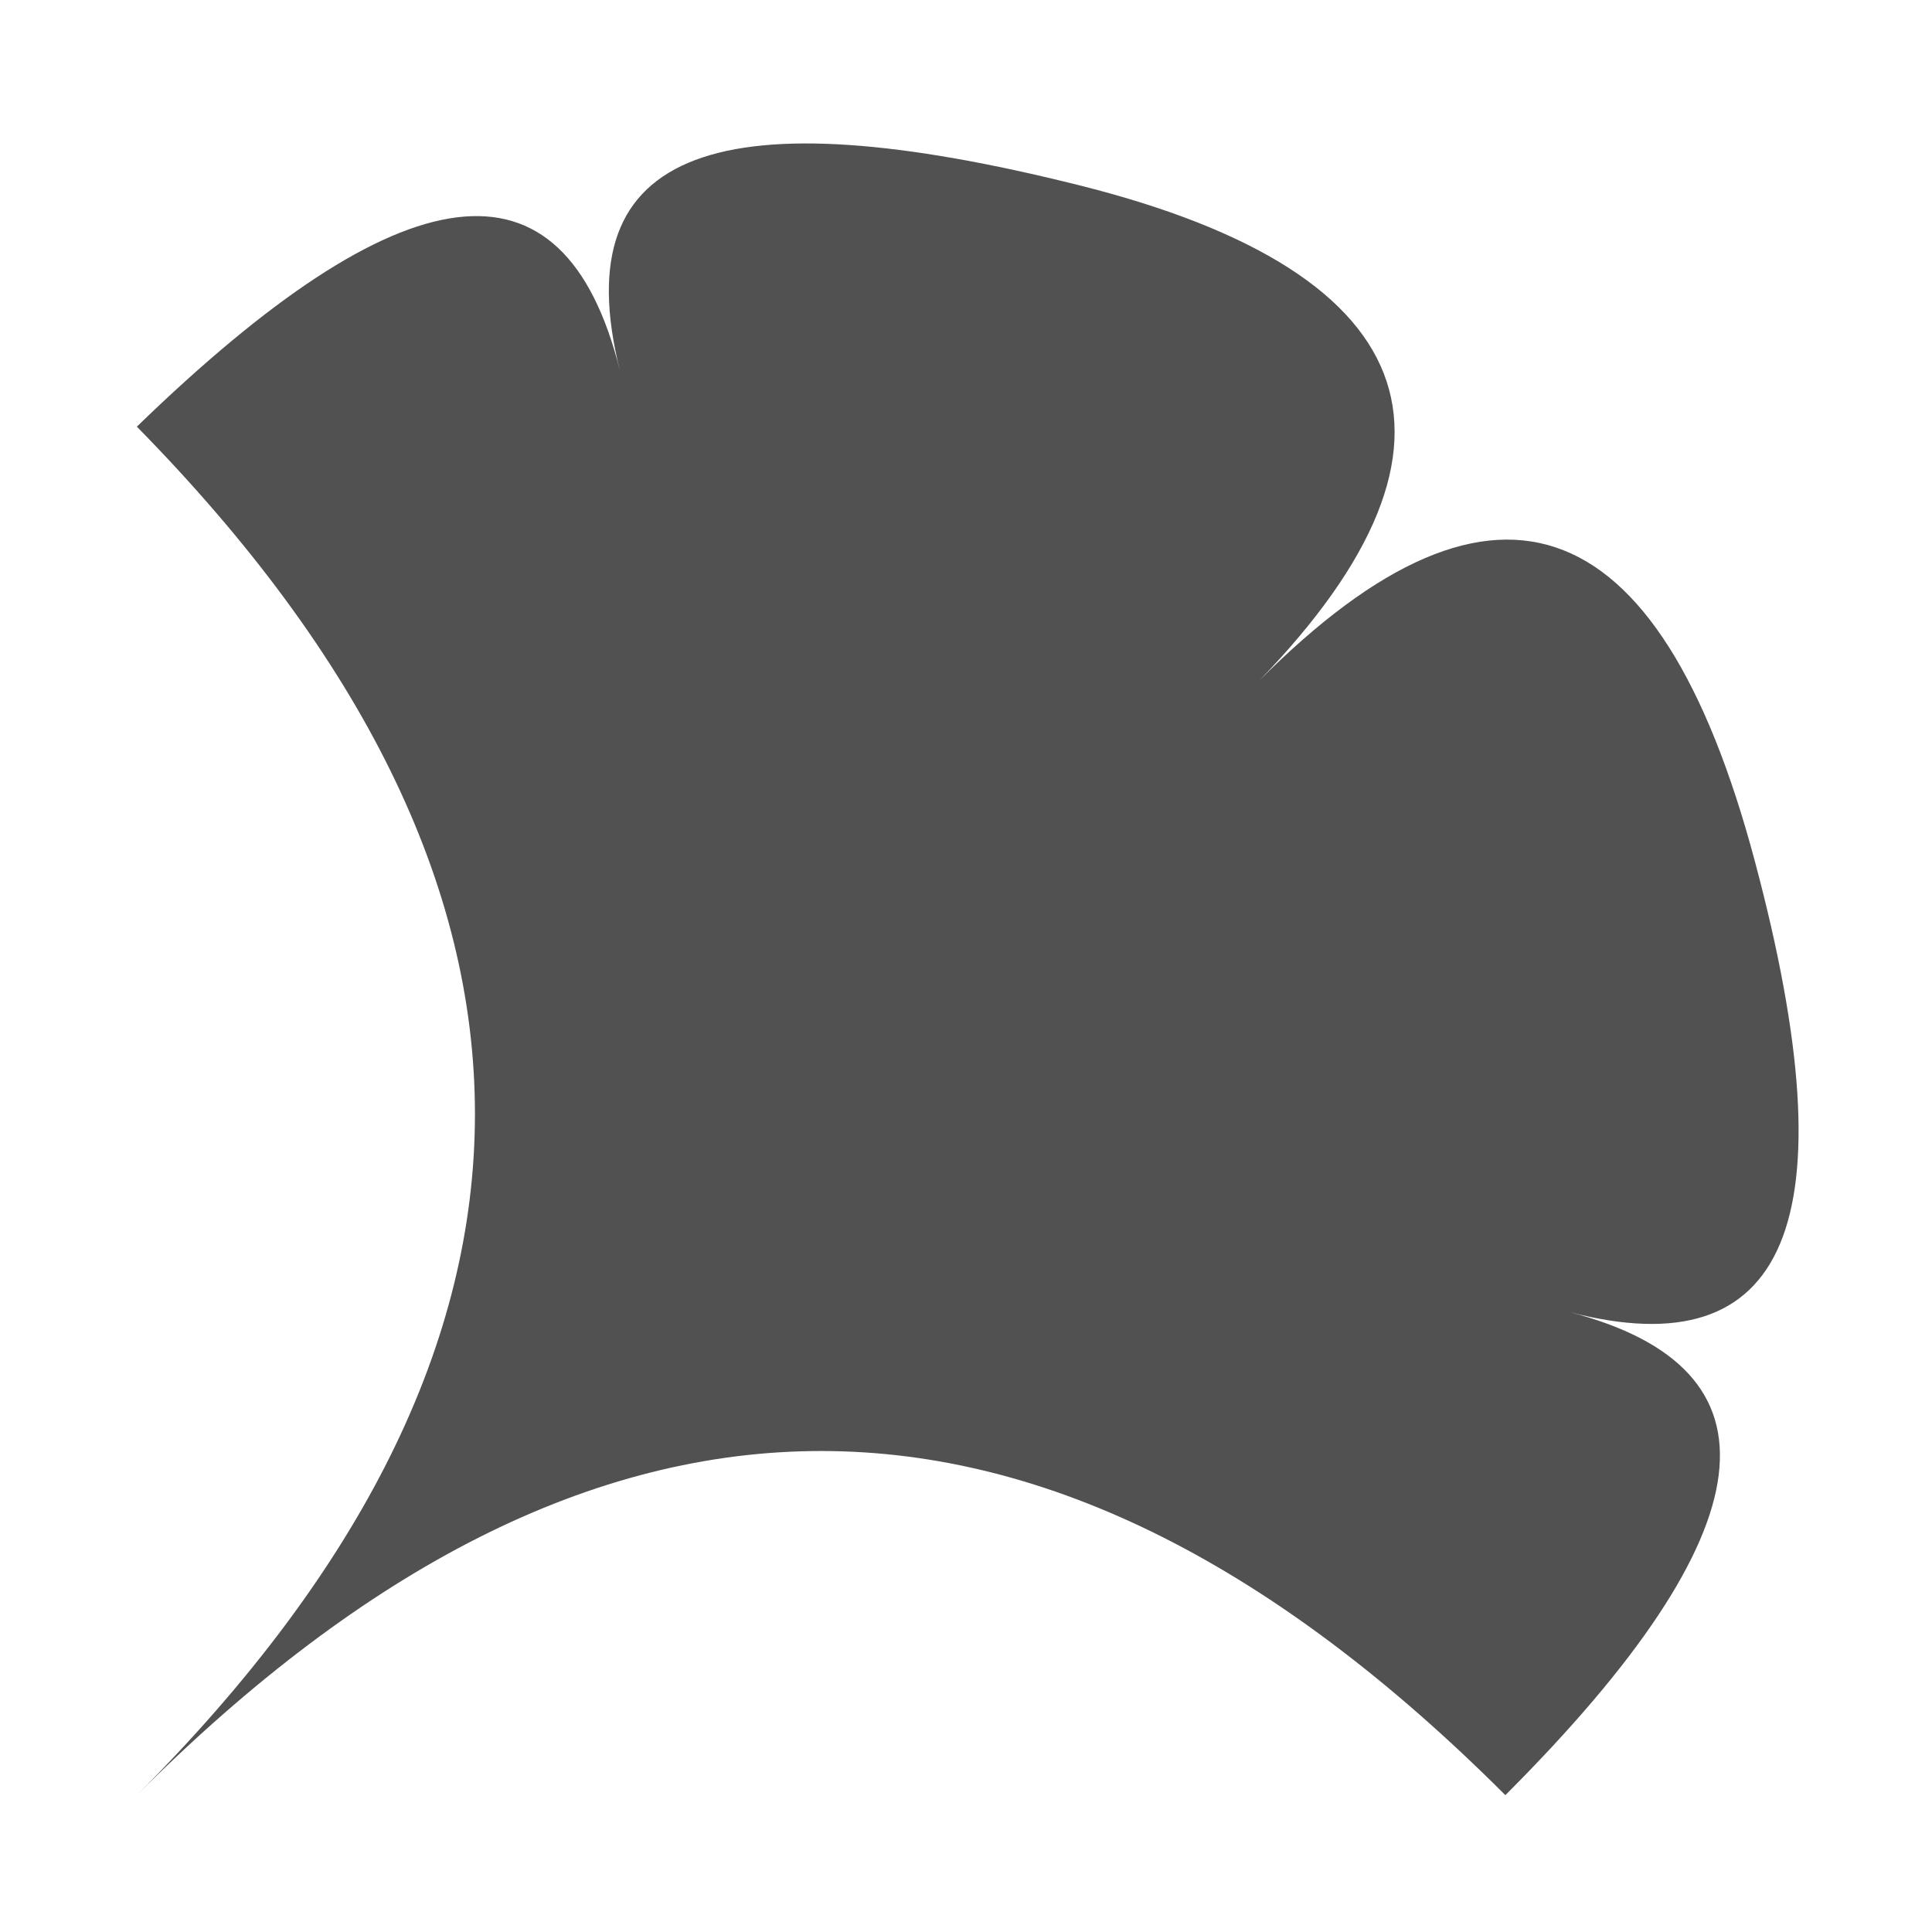
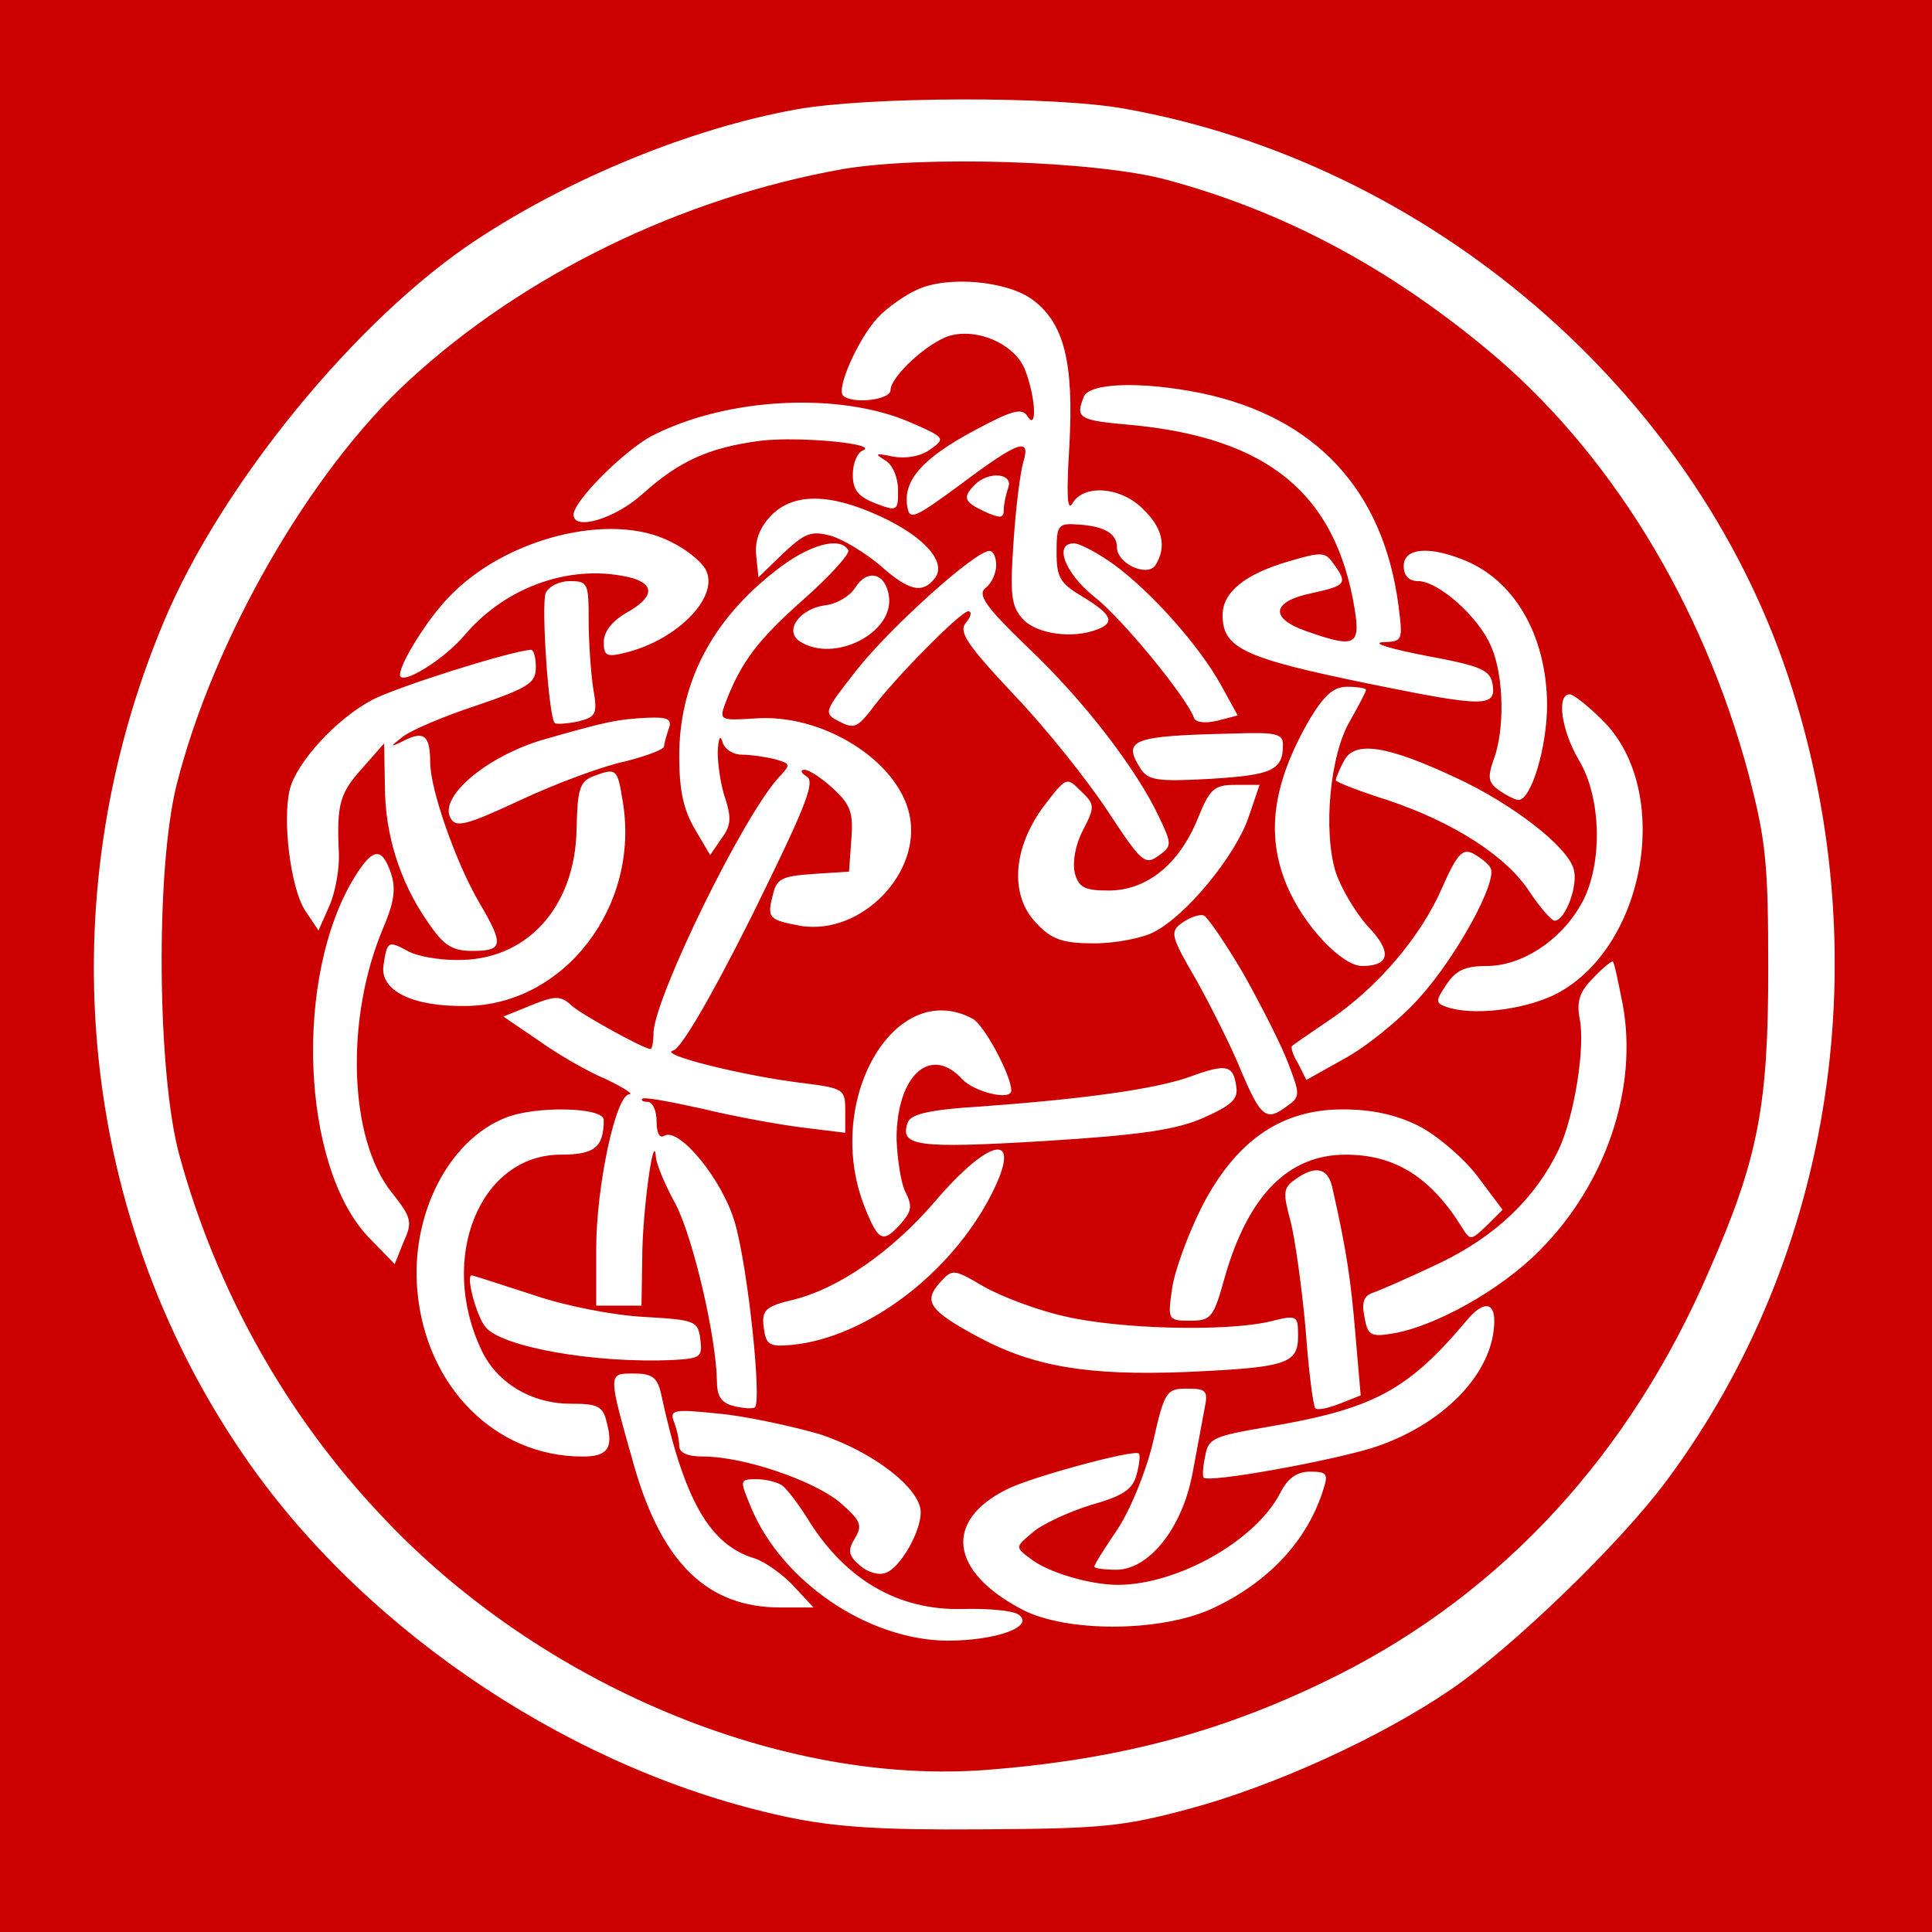
- <svg xmlns="http://www.w3.org/2000/svg" version="1.1" x="0px" y="0px" width="24px" height="24px" viewBox="0 0 24 24">
-   <style type="text/css">
- 	.st0{fill:#515151;}
- </style>
-   <path class="st0" d="M1.7,22.3c5.7-5.7,11.3-5.7,17,0c3.3-3.3,3.5-5.3,0.8-6c2.7,0.7,3.5-1.1,2.3-5.6s-3.3-5.2-6.3-2.1  c3-3,2.3-5.2-2.1-6.3S7,1.8,7.7,4.6C7,1.8,5,2.1,1.7,5.3C7.3,11,7.3,16.7,1.7,22.3" />
+ <svg xmlns="http://www.w3.org/2000/svg" version="1.0" width="256pt" height="256pt" viewBox="0 0 256 256" preserveAspectRatio="xMidYMid meet">
+   <g transform="translate(0,256) scale(0.1,-0.1)" fill="#cd0000" stroke="none">
+     <path d="M0 1280 l0 -1280 1280 0 1280 0 0 1280 0 1280 -1280 0 -1280 0 0 -1280z m1490 1136 c403 -72 752 -371 879 -751 122 -366 62 -767 -160 -1066 -61 -83 -205 -222 -287 -278 -94 -64 -235 -128 -347 -158 -89 -24 -119 -26 -275 -27 -134 -1 -195 3 -260 17 -275 59 -548 239 -709 467 -227 322 -270 744 -114 1116 76 182 256 402 414 506 124 82 285 148 424 173 94 17 341 18 435 1z" />
+     <path d="M1117 2336 c-214 -38 -423 -140 -575 -280 -132 -121 -260 -345 -308 -536 -28 -111 -26 -384 4 -492 49 -178 141 -343 268 -477 210 -224 531 -358 804 -336 176 14 314 51 462 125 219 110 388 293 493 537 65 148 78 219 78 398 0 141 -3 171 -26 259 -61 228 -186 431 -349 565 -132 109 -270 182 -423 223 -94 25 -321 32 -428 14z m251 -173 c42 -31 55 -83 49 -193 -4 -65 -3 -89 4 -77 15 26 65 22 94 -8 26 -25 31 -50 16 -74 -11 -16 -51 2 -51 24 0 18 -17 28 -52 30 -26 2 -28 -1 -28 -37 0 -34 5 -41 35 -59 38 -23 43 -34 19 -43 -33 -13 -81 -6 -99 14 -15 17 -17 32 -12 102 3 46 9 93 13 106 10 33 -6 28 -82 -29 -64 -47 -69 -49 -72 -29 -5 34 21 63 88 99 50 27 64 31 71 20 13 -21 12 21 -2 59 -12 35 -63 58 -101 47 -29 -9 -78 -54 -78 -72 0 -13 -51 -19 -63 -7 -9 9 20 75 46 103 12 13 36 30 52 37 40 19 119 12 153 -13z m224 -124 c152 -32 241 -129 261 -281 6 -47 6 -48 -21 -49 -15 -1 11 -9 58 -18 75 -14 85 -19 88 -39 4 -29 -12 -29 -164 2 -166 34 -194 47 -194 91 0 30 29 54 87 71 44 13 49 13 60 -3 19 -26 17 -29 -29 -39 -53 -11 -56 -33 -8 -50 65 -23 73 -20 65 29 -25 153 -115 227 -297 244 -69 6 -73 9 -62 37 7 19 77 21 156 5z m-385 -39 c46 -20 46 -21 25 -36 -13 -9 -32 -12 -49 -9 -23 5 -25 4 -10 -5 10 -6 17 -23 17 -40 0 -27 -1 -28 -30 -17 -23 9 -30 18 -30 38 0 15 6 29 13 32 24 9 -85 19 -135 13 -69 -9 -108 -27 -156 -70 -36 -33 -92 -50 -92 -28 0 18 66 84 103 104 100 52 251 59 344 18z m129 -86 c-3 -9 -6 -22 -6 -30 0 -11 -5 -11 -25 -2 -28 13 -30 19 -13 36 18 18 51 15 44 -4z m-170 -38 c59 -27 90 -62 72 -83 -16 -20 -34 -16 -72 18 -19 16 -48 34 -65 39 -26 7 -34 4 -63 -23 l-33 -32 -3 29 c-2 19 4 36 19 52 29 31 78 31 145 0z m-277 -34 c19 -9 39 -25 45 -35 22 -35 -35 -95 -106 -112 -24 -6 -28 -4 -28 14 0 14 11 28 30 39 36 20 38 37 8 46 -77 20 -165 -9 -221 -74 -28 -34 -87 -70 -87 -54 0 15 36 73 64 102 74 79 216 115 295 74z m235 -11 c3 -4 -24 -34 -59 -65 -61 -54 -83 -83 -104 -138 -8 -22 -7 -23 39 -20 89 7 189 -55 205 -127 17 -77 -63 -160 -143 -148 -43 8 -46 10 -38 41 5 22 12 25 54 28 l47 3 3 42 c3 36 -1 47 -24 68 -15 14 -32 25 -38 25 -6 0 -5 -4 3 -9 12 -7 -3 -43 -73 -185 -54 -108 -94 -176 -104 -178 -22 -5 95 -34 171 -43 55 -7 57 -8 57 -37 l0 -29 -57 7 c-32 4 -92 15 -133 25 -41 9 -77 16 -79 13 -2 -2 1 -4 7 -4 7 0 12 -12 12 -26 0 -15 4 -23 10 -19 20 12 78 -59 94 -116 17 -59 36 -238 26 -244 -4 -2 -16 -1 -28 2 -16 4 -22 13 -22 32 -1 60 -31 188 -54 234 -15 27 -27 56 -27 65 -3 35 -18 -76 -18 -135 l-1 -63 -30 0 -30 0 0 75 c0 83 26 205 44 205 6 0 -8 9 -31 20 -24 10 -64 33 -89 51 l-47 32 37 15 c32 13 39 13 54 -1 14 -12 95 -57 104 -57 2 0 4 10 4 23 4 51 119 286 166 337 16 17 16 18 -5 24 -12 3 -32 6 -44 6 -12 0 -24 8 -26 18 -3 9 -5 3 -6 -14 0 -17 4 -45 10 -62 8 -25 8 -36 -5 -53 l-15 -22 -20 34 c-15 25 -21 51 -21 97 0 97 43 180 128 246 43 34 85 46 96 27z m352 -19 c49 -36 112 -106 142 -160 l22 -40 -27 -7 c-17 -4 -29 -2 -31 4 -9 26 -96 133 -133 161 -38 31 -53 70 -26 70 8 0 32 -13 53 -28z m-156 -1 c0 -10 -6 -24 -14 -30 -11 -9 -1 -24 56 -79 74 -70 144 -161 174 -225 17 -36 17 -38 -1 -51 -18 -13 -23 -8 -67 59 -27 41 -82 110 -124 154 -64 68 -74 84 -64 96 7 8 8 15 3 15 -10 0 -99 -90 -129 -131 -18 -23 -23 -25 -42 -15 -21 11 -21 12 23 68 44 56 157 158 176 158 5 0 9 -8 9 -19z m617 8 c69 -26 112 -100 113 -192 0 -57 -21 -127 -38 -127 -4 0 -16 6 -26 13 -14 10 -15 17 -7 40 15 39 14 111 -3 150 -16 39 -70 87 -97 87 -12 0 -19 7 -19 20 0 23 31 27 77 9z m-759 -50 c6 -48 -73 -88 -118 -59 -22 14 0 44 34 48 15 2 32 12 39 23 16 26 41 20 45 -12z m-398 -31 c0 -29 3 -70 6 -90 6 -34 4 -38 -20 -44 -15 -3 -29 -4 -31 -2 -8 8 -18 156 -12 172 4 9 18 16 32 16 24 0 25 -3 25 -52z m-70 -62 c0 -21 -9 -27 -79 -51 -43 -14 -87 -33 -97 -41 -18 -14 -18 -15 2 -5 26 13 34 6 34 -29 0 -36 34 -133 65 -186 33 -56 32 -64 -9 -64 -27 0 -38 7 -59 38 -37 53 -57 116 -57 181 l-1 56 -29 -33 c-30 -33 -34 -48 -31 -112 1 -19 -4 -50 -12 -69 l-15 -34 -18 27 c-19 30 -30 119 -20 160 9 36 62 94 110 119 33 17 178 63 209 66 4 1 7 -10 7 -23z m1100 -30 c0 -3 -10 -21 -21 -41 -27 -45 -36 -147 -19 -201 7 -21 26 -53 42 -71 33 -34 30 -53 -7 -53 -27 0 -78 54 -100 107 -28 67 -19 135 31 221 19 31 31 42 49 42 14 0 25 -2 25 -4z m314 -41 c94 -94 56 -305 -66 -364 -43 -20 -109 -27 -142 -15 -14 5 -14 8 1 30 12 18 24 24 53 24 46 0 97 33 124 80 30 50 29 142 -2 193 -23 39 -30 87 -12 87 5 0 25 -16 44 -35z m-1238 -11 c-3 -9 -6 -19 -6 -23 0 -4 -24 -13 -52 -20 -29 -6 -91 -29 -138 -51 -73 -34 -86 -37 -93 -24 -16 28 48 82 123 104 84 24 98 27 139 29 26 1 32 -2 27 -15z m814 -21 c0 -34 -15 -40 -96 -45 -71 -4 -83 -2 -93 14 -24 38 -11 43 122 46 58 2 67 0 67 -15z m228 -43 c76 -35 148 -91 157 -121 7 -21 -11 -69 -25 -69 -4 0 -19 17 -33 38 -31 48 -102 93 -189 122 -38 12 -68 24 -68 26 0 3 5 15 11 26 14 27 57 20 147 -22z m-1103 -31 c24 -139 -77 -271 -208 -272 -70 -1 -113 20 -109 53 5 33 6 34 32 20 12 -7 41 -12 64 -12 93 -2 158 69 160 173 1 52 4 63 21 70 32 12 33 11 40 -32z m610 -39 c-10 -19 -14 -42 -11 -56 5 -20 13 -24 45 -24 50 0 93 34 118 95 16 40 22 45 50 45 l32 0 -15 -44 c-18 -51 -82 -129 -125 -151 -15 -8 -51 -15 -79 -15 -41 0 -56 5 -75 25 -37 36 -34 98 6 154 32 42 32 42 51 23 19 -18 19 -21 3 -52z m540 -50 c10 -17 -45 -118 -95 -173 -26 -29 -71 -65 -99 -80 l-50 -28 -11 22 c-7 11 -10 22 -8 23 2 2 24 17 49 34 64 43 122 111 150 176 20 45 27 52 41 45 9 -5 20 -13 23 -19z m-1457 -7 c7 -21 4 -39 -10 -72 -51 -120 -46 -280 11 -351 26 -33 28 -39 16 -65 l-12 -30 -35 36 c-89 94 -99 346 -18 477 24 39 36 40 48 5z m1130 -134 c23 -41 50 -94 59 -118 16 -42 16 -44 -2 -57 -27 -20 -34 -15 -60 46 -12 30 -39 84 -59 120 -35 60 -36 65 -20 77 10 7 23 12 29 10 5 -2 29 -37 53 -78z m502 -39 c21 -111 -22 -239 -110 -327 -51 -52 -139 -101 -195 -110 -29 -5 -33 -2 -37 22 -4 19 -1 28 11 32 9 3 48 20 88 39 75 36 127 86 158 150 21 44 36 137 28 175 -4 22 0 35 18 53 13 14 25 23 26 22 2 -1 7 -26 13 -56z m-861 -20 c15 -8 51 -75 51 -95 0 -14 -49 -2 -65 15 -42 46 -87 5 -87 -79 1 -28 6 -60 12 -71 9 -18 8 -25 -6 -41 -24 -27 -30 -24 -48 21 -56 140 39 306 143 250z m349 -89 c3 -17 -5 -25 -43 -42 -36 -16 -83 -23 -212 -31 -168 -10 -192 -7 -180 25 4 11 31 17 99 21 136 10 229 23 274 39 49 18 58 16 62 -12z m-838 -45 c0 -36 -12 -46 -57 -46 -107 0 -163 -137 -105 -259 20 -43 66 -71 118 -71 36 0 43 -3 48 -25 9 -34 1 -45 -32 -45 -116 0 -208 93 -219 220 -9 100 41 199 117 229 40 16 130 14 130 -3z m1080 -8 c25 -13 60 -43 78 -67 l33 -44 -21 -21 c-21 -20 -22 -20 -33 -2 -42 67 -89 96 -154 96 -76 0 -129 -54 -160 -162 -15 -54 -18 -58 -46 -58 -29 0 -30 1 -24 42 3 23 21 72 39 108 45 88 105 130 187 130 39 0 71 -7 101 -22z m-566 -90 c-54 -106 -166 -190 -264 -200 -31 -3 -35 0 -38 23 -3 23 2 28 40 37 60 15 130 64 186 129 75 88 118 94 76 11z m451 10 c19 -83 25 -124 31 -196 l7 -81 -28 -11 c-15 -6 -30 -9 -32 -6 -3 2 -9 50 -13 105 -5 55 -14 120 -20 143 -10 37 -10 44 6 55 26 19 43 16 49 -9z m-355 -172 c71 -17 213 -21 273 -7 36 9 37 8 37 -19 0 -37 -14 -42 -149 -48 -129 -5 -201 7 -274 46 -65 35 -74 47 -52 72 17 19 18 19 59 -5 23 -13 70 -31 106 -39z m-703 28 c44 -15 107 -27 147 -29 67 -4 71 -5 74 -30 3 -23 0 -25 -35 -27 -104 -5 -229 17 -250 44 -12 15 -26 68 -18 68 2 0 39 -12 82 -26z m1273 -34 c0 -69 -68 -139 -163 -169 -60 -18 -215 -46 -222 -39 -2 2 -1 15 2 29 4 23 11 26 81 38 142 24 187 48 266 142 21 25 36 24 36 -1z m-1104 -97 c30 -140 64 -200 124 -218 13 -4 37 -21 51 -36 l27 -29 -44 0 c-96 0 -156 58 -193 185 -36 127 -36 125 -1 125 24 0 31 -5 36 -27z m720 -20 c-3 -16 -10 -54 -16 -86 -14 -73 -58 -127 -101 -127 -16 0 -29 2 -29 4 0 3 14 25 31 50 17 26 38 77 47 116 15 67 18 70 45 70 26 0 28 -3 23 -27z m-511 -33 c71 -23 135 -72 135 -104 0 -26 -27 -73 -46 -80 -10 -4 -25 1 -35 10 -15 13 -16 20 -6 36 10 17 8 23 -21 48 -36 29 -127 60 -180 60 -21 0 -32 5 -32 14 0 8 -3 22 -7 32 -6 16 0 17 58 11 35 -3 95 -16 134 -27z m421 -54 c-5 -19 -17 -28 -60 -40 -29 -9 -64 -25 -77 -36 -24 -20 -24 -20 -4 -35 22 -18 79 -35 116 -35 79 0 182 58 215 121 10 20 22 29 40 29 22 0 24 -3 18 -22 -21 -69 -73 -125 -149 -160 -69 -31 -192 -31 -250 -1 -96 50 -105 117 -22 159 30 16 170 54 176 48 2 -1 1 -14 -3 -28z m-470 -14 c6 -4 23 -26 37 -49 49 -77 118 -117 202 -115 33 1 66 -2 74 -7 24 -16 -29 -35 -94 -35 -105 1 -219 78 -260 177 -15 36 -15 37 7 37 13 0 28 -4 34 -8z" />
+   </g>
</svg>
